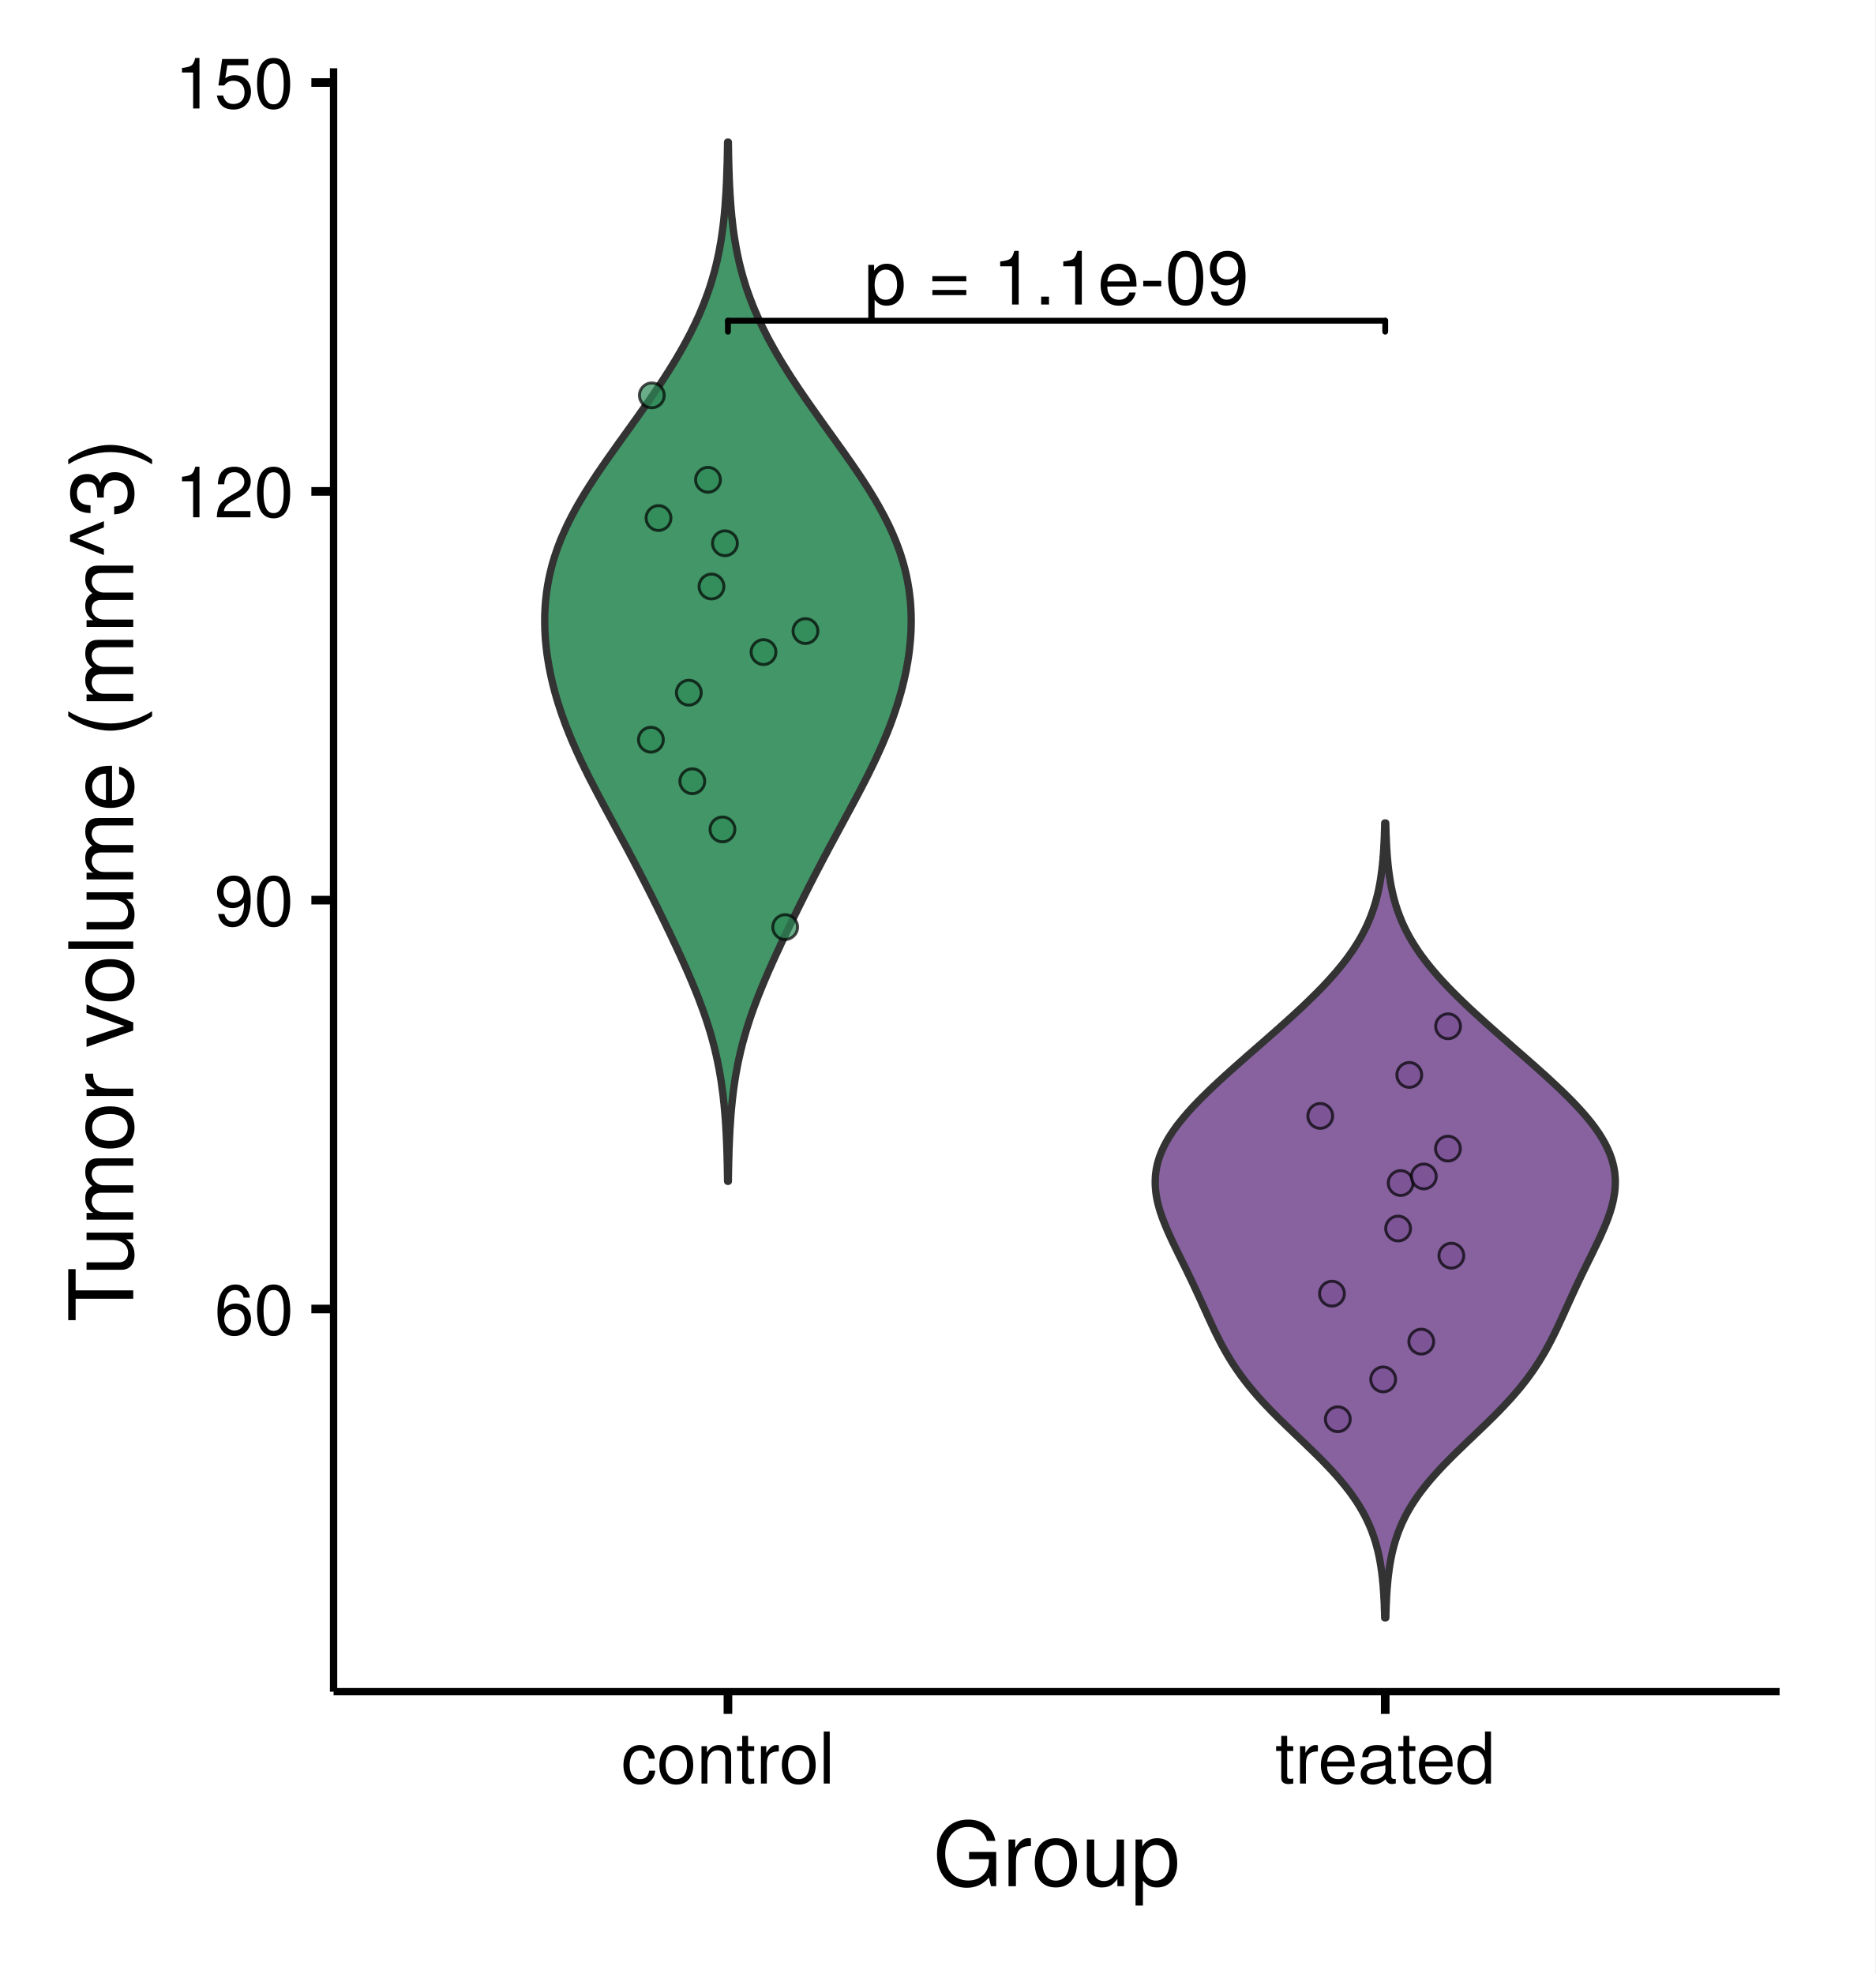
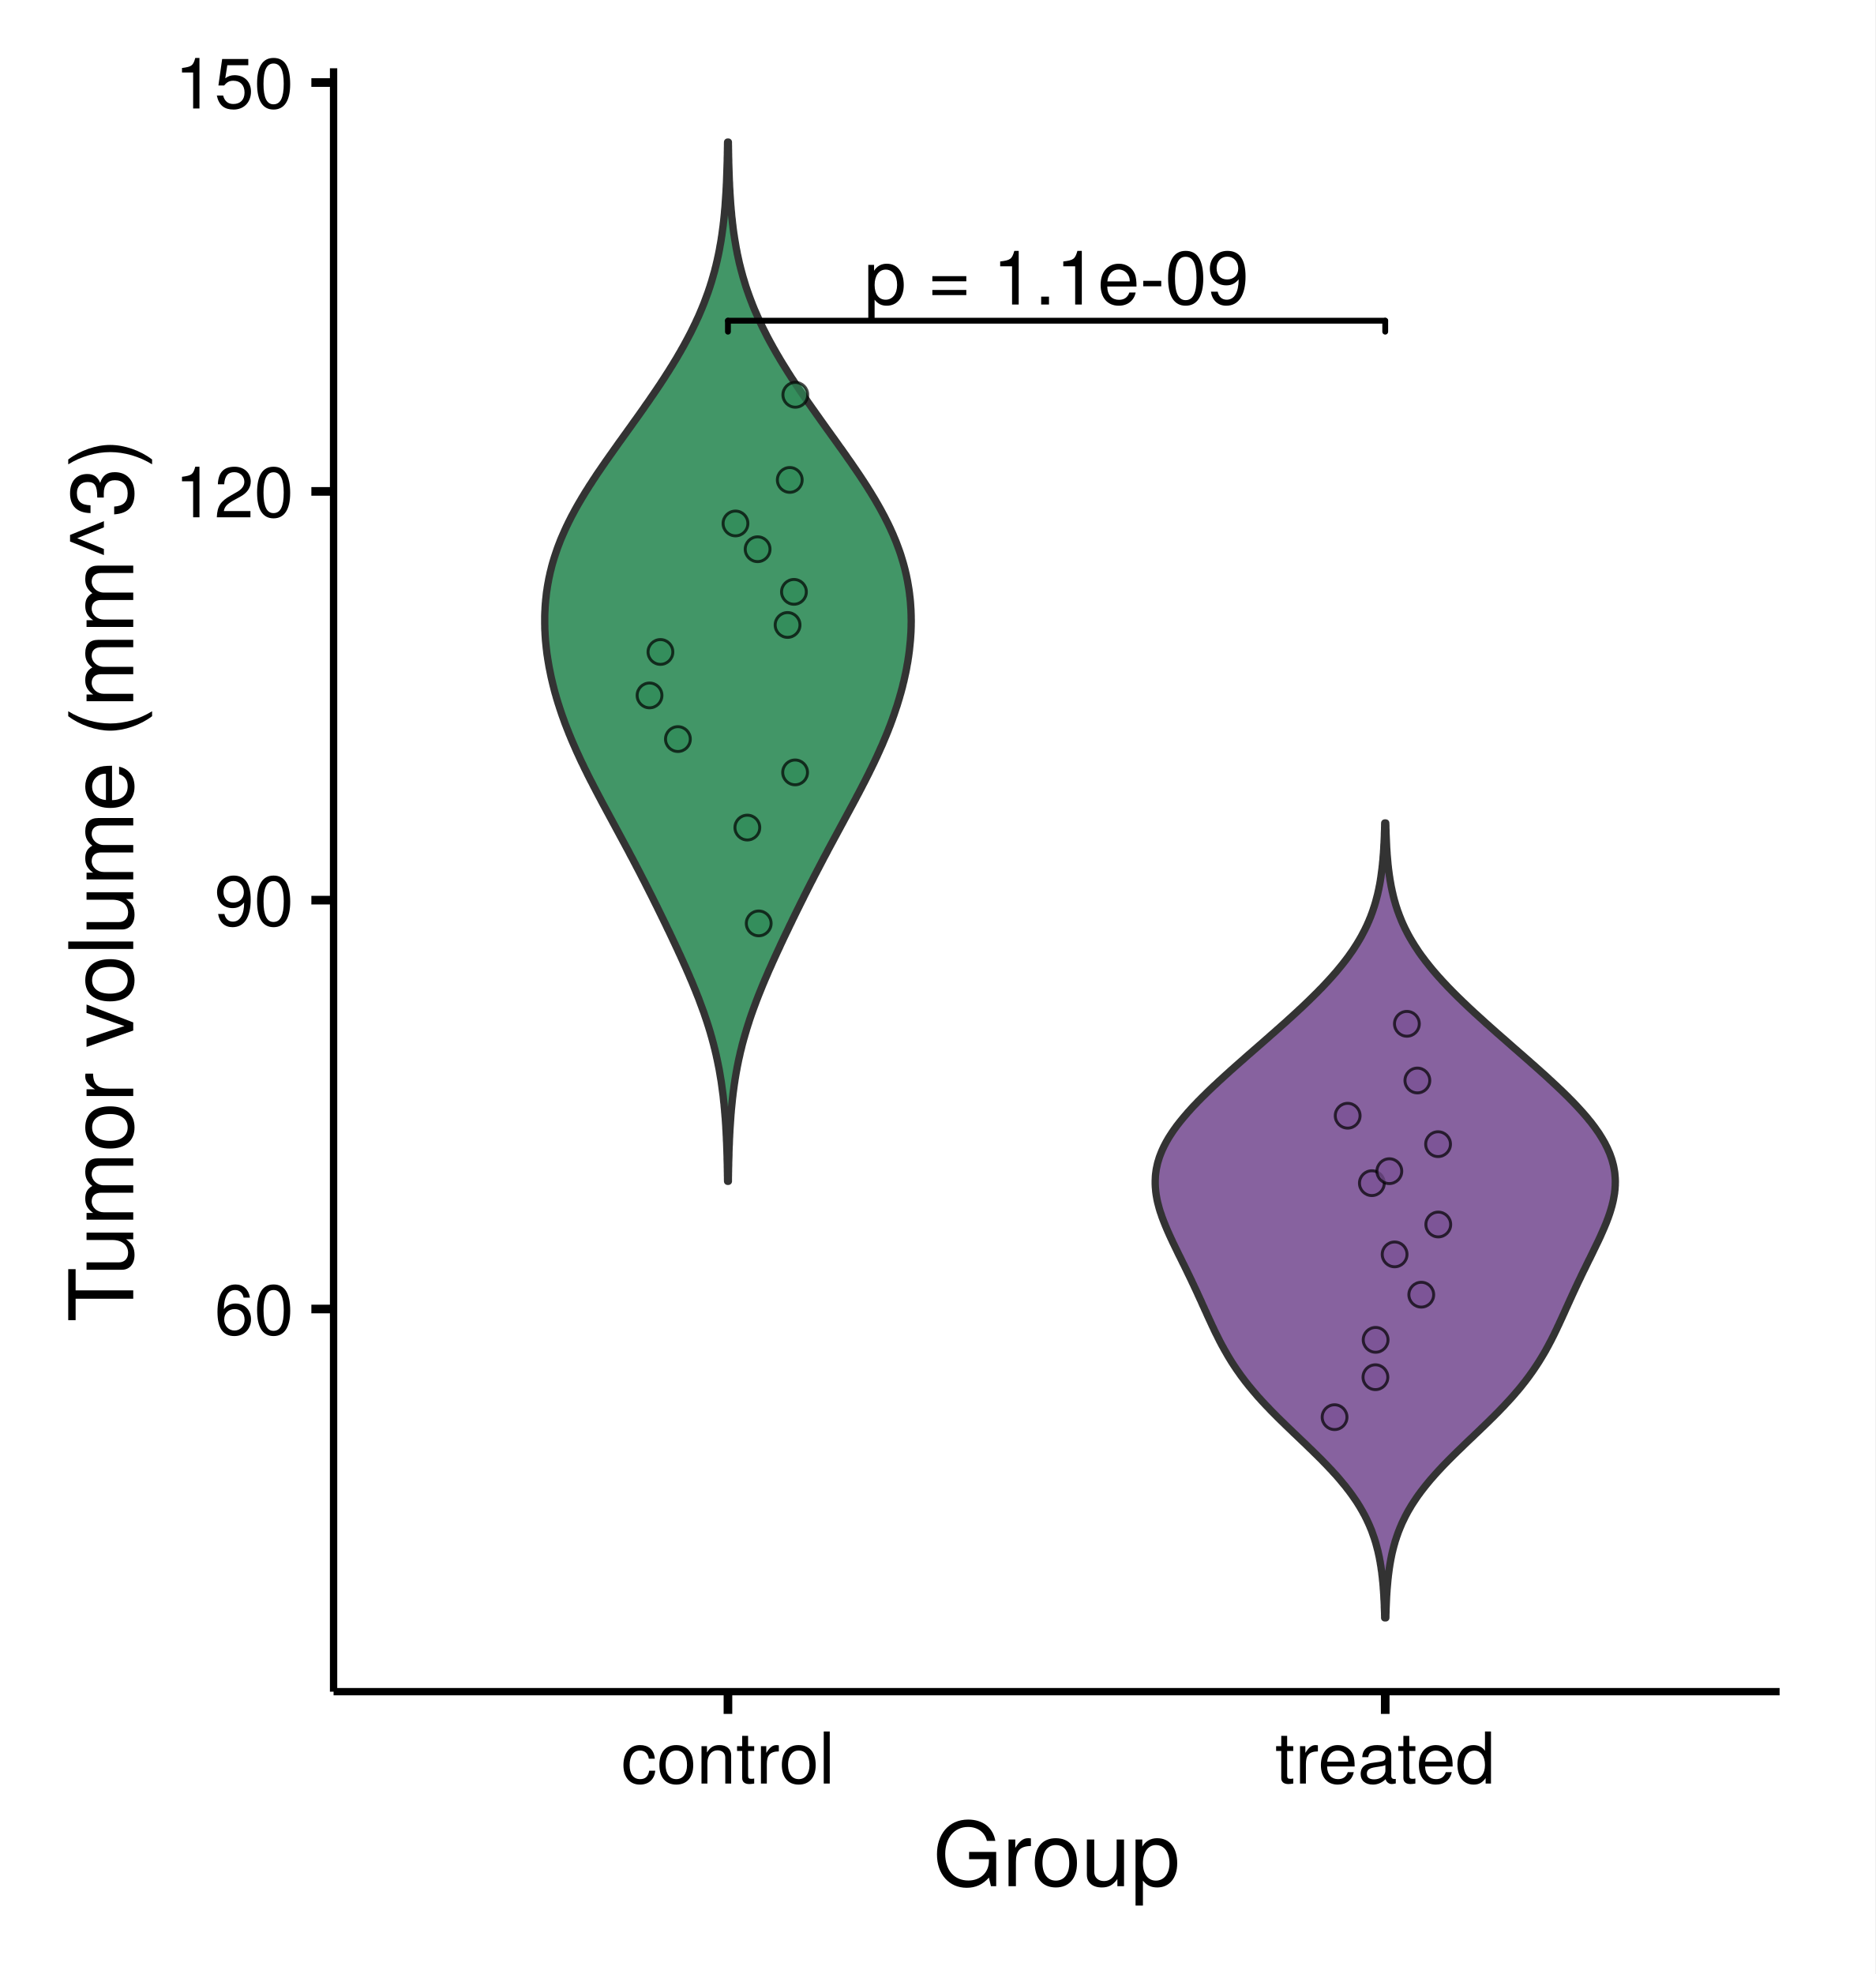
<svg xmlns="http://www.w3.org/2000/svg" class="svglite" width="273.60pt" height="288.00pt" viewBox="0 0 273.60 288.00">
  <defs>
    <style type="text/css">
    .svglite line, .svglite polyline, .svglite polygon, .svglite path, .svglite rect, .svglite circle {
      fill: none;
      stroke: #000000;
      stroke-linecap: round;
      stroke-linejoin: round;
      stroke-miterlimit: 10.00;
    }
    .svglite text {
      white-space: pre;
    }
  </style>
  </defs>
  <rect width="100%" height="100%" style="stroke: none; fill: #FFFFFF;" />
  <defs>
    <clipPath id="cpMC4wMHwyNzMuNjB8MC4wMHwyODguMDA=">
      <rect x="0.00" y="0.00" width="273.60" height="288.00" />
    </clipPath>
  </defs>
  <g clip-path="url(#cpMC4wMHwyNzMuNjB8MC4wMHwyODguMDA=)">
    <rect x="0.00" y="0.00" width="273.60" height="288.00" style="stroke-width: 1.26; stroke: #FFFFFF; fill: #FFFFFF;" />
  </g>
  <defs>
    <clipPath id="cpNDguNjd8MjU5LjY1fDkuOTZ8MjQ2Ljgx">
      <rect x="48.67" y="9.96" width="210.98" height="236.85" />
    </clipPath>
  </defs>
  <g clip-path="url(#cpNDguNjd8MjU5LjY1fDkuOTZ8MjQ2Ljgx)">
    <rect x="48.67" y="9.96" width="210.98" height="236.85" style="stroke-width: 1.26; stroke: none; fill: #FFFFFF;" />
    <polygon points="106.16,172.35 106.15,172.05 106.15,171.76 106.14,171.46 106.14,171.16 106.13,170.87 106.13,170.57 106.12,170.27 106.12,169.98 106.11,169.68 106.10,169.38 106.09,169.09 106.09,168.79 106.08,168.49 106.07,168.20 106.06,167.90 106.05,167.60 106.04,167.31 106.03,167.01 106.02,166.71 106.00,166.41 105.99,166.12 105.98,165.82 105.96,165.52 105.95,165.23 105.93,164.93 105.91,164.63 105.90,164.34 105.88,164.04 105.86,163.74 105.84,163.45 105.82,163.15 105.79,162.85 105.77,162.56 105.74,162.26 105.72,161.96 105.69,161.67 105.66,161.37 105.64,161.07 105.60,160.78 105.57,160.48 105.54,160.18 105.51,159.89 105.47,159.59 105.43,159.29 105.39,159.00 105.35,158.70 105.31,158.40 105.27,158.11 105.23,157.81 105.18,157.51 105.13,157.22 105.08,156.92 105.03,156.62 104.98,156.33 104.93,156.03 104.87,155.73 104.81,155.44 104.75,155.14 104.69,154.84 104.63,154.55 104.56,154.25 104.50,153.95 104.43,153.66 104.36,153.36 104.29,153.06 104.21,152.77 104.14,152.47 104.06,152.17 103.98,151.88 103.90,151.58 103.82,151.28 103.73,150.99 103.65,150.69 103.56,150.39 103.47,150.10 103.38,149.80 103.28,149.50 103.19,149.21 103.09,148.91 102.99,148.61 102.89,148.32 102.79,148.02 102.69,147.72 102.58,147.43 102.47,147.13 102.36,146.83 102.25,146.54 102.14,146.24 102.03,145.94 101.92,145.64 101.80,145.35 101.68,145.05 101.56,144.75 101.45,144.46 101.32,144.16 101.20,143.86 101.08,143.57 100.96,143.27 100.83,142.97 100.70,142.68 100.58,142.38 100.45,142.08 100.32,141.79 100.19,141.49 100.06,141.19 99.93,140.90 99.79,140.60 99.66,140.30 99.53,140.01 99.39,139.71 99.26,139.41 99.12,139.12 98.98,138.82 98.85,138.52 98.71,138.23 98.57,137.93 98.43,137.63 98.29,137.34 98.15,137.04 98.01,136.74 97.87,136.45 97.73,136.15 97.59,135.85 97.44,135.56 97.30,135.26 97.16,134.96 97.02,134.67 96.87,134.37 96.73,134.07 96.58,133.78 96.44,133.48 96.29,133.18 96.15,132.89 96.00,132.59 95.86,132.29 95.71,132.00 95.56,131.70 95.41,131.40 95.27,131.11 95.12,130.81 94.97,130.51 94.82,130.22 94.67,129.92 94.52,129.62 94.37,129.33 94.22,129.03 94.07,128.73 93.92,128.44 93.76,128.14 93.61,127.84 93.46,127.55 93.31,127.25 93.15,126.95 93.00,126.66 92.84,126.36 92.69,126.06 92.53,125.77 92.38,125.47 92.22,125.17 92.06,124.88 91.90,124.58 91.75,124.28 91.59,123.98 91.43,123.69 91.27,123.39 91.11,123.09 90.95,122.80 90.79,122.50 90.63,122.20 90.47,121.91 90.31,121.61 90.15,121.31 89.99,121.02 89.83,120.72 89.67,120.42 89.51,120.13 89.35,119.83 89.19,119.53 89.03,119.24 88.87,118.94 88.71,118.64 88.55,118.35 88.39,118.05 88.23,117.75 88.07,117.46 87.91,117.16 87.75,116.86 87.60,116.57 87.44,116.27 87.28,115.97 87.13,115.68 86.97,115.38 86.82,115.08 86.66,114.79 86.51,114.49 86.36,114.19 86.20,113.90 86.05,113.60 85.90,113.30 85.75,113.01 85.61,112.71 85.46,112.41 85.31,112.12 85.17,111.82 85.03,111.52 84.88,111.23 84.74,110.93 84.60,110.63 84.47,110.34 84.33,110.04 84.19,109.74 84.06,109.45 83.93,109.15 83.80,108.85 83.67,108.56 83.54,108.26 83.41,107.96 83.29,107.67 83.17,107.37 83.04,107.07 82.93,106.78 82.81,106.48 82.69,106.18 82.58,105.89 82.46,105.59 82.35,105.29 82.25,105.00 82.14,104.70 82.03,104.40 81.93,104.11 81.83,103.81 81.73,103.51 81.63,103.21 81.54,102.92 81.44,102.62 81.35,102.32 81.26,102.03 81.17,101.73 81.09,101.43 81.00,101.14 80.92,100.84 80.84,100.54 80.77,100.25 80.69,99.95 80.62,99.65 80.55,99.36 80.48,99.06 80.41,98.76 80.35,98.47 80.29,98.17 80.23,97.87 80.17,97.58 80.11,97.28 80.06,96.98 80.01,96.69 79.96,96.39 79.91,96.09 79.87,95.80 79.82,95.50 79.78,95.20 79.75,94.91 79.71,94.61 79.68,94.31 79.65,94.02 79.62,93.72 79.59,93.42 79.57,93.13 79.55,92.83 79.53,92.53 79.52,92.24 79.50,91.94 79.49,91.64 79.49,91.35 79.48,91.05 79.48,90.75 79.48,90.46 79.48,90.16 79.48,89.86 79.49,89.57 79.50,89.27 79.52,88.97 79.53,88.68 79.55,88.38 79.57,88.08 79.60,87.79 79.62,87.49 79.66,87.19 79.69,86.90 79.72,86.60 79.76,86.30 79.81,86.01 79.85,85.71 79.90,85.41 79.95,85.12 80.01,84.82 80.06,84.52 80.12,84.23 80.19,83.93 80.25,83.63 80.32,83.34 80.40,83.04 80.47,82.74 80.55,82.44 80.63,82.15 80.72,81.85 80.81,81.55 80.90,81.26 81.00,80.96 81.10,80.66 81.20,80.37 81.30,80.07 81.41,79.77 81.52,79.48 81.64,79.18 81.75,78.88 81.87,78.59 82.00,78.29 82.13,77.99 82.26,77.70 82.39,77.40 82.53,77.10 82.66,76.81 82.81,76.51 82.95,76.21 83.10,75.92 83.25,75.62 83.40,75.32 83.56,75.03 83.72,74.73 83.88,74.43 84.04,74.14 84.21,73.84 84.38,73.54 84.55,73.25 84.73,72.95 84.90,72.65 85.08,72.36 85.26,72.06 85.44,71.76 85.63,71.47 85.82,71.17 86.00,70.87 86.20,70.58 86.39,70.28 86.58,69.98 86.78,69.69 86.97,69.39 87.17,69.09 87.37,68.80 87.58,68.50 87.78,68.20 87.98,67.91 88.19,67.61 88.39,67.31 88.60,67.02 88.81,66.72 89.02,66.42 89.23,66.13 89.44,65.83 89.65,65.53 89.86,65.24 90.07,64.94 90.28,64.64 90.49,64.35 90.71,64.05 90.92,63.75 91.13,63.46 91.35,63.16 91.56,62.86 91.77,62.57 91.99,62.27 92.20,61.97 92.41,61.67 92.62,61.38 92.84,61.08 93.05,60.78 93.26,60.49 93.47,60.19 93.68,59.89 93.89,59.60 94.09,59.30 94.30,59.00 94.51,58.71 94.72,58.41 94.92,58.11 95.12,57.82 95.33,57.52 95.53,57.22 95.73,56.93 95.93,56.63 96.13,56.33 96.33,56.04 96.52,55.74 96.72,55.44 96.91,55.15 97.10,54.85 97.29,54.55 97.48,54.26 97.67,53.96 97.85,53.66 98.04,53.37 98.22,53.07 98.40,52.77 98.58,52.48 98.76,52.18 98.93,51.88 99.10,51.59 99.28,51.29 99.44,50.99 99.61,50.70 99.78,50.40 99.94,50.10 100.10,49.81 100.26,49.51 100.42,49.21 100.57,48.92 100.73,48.62 100.88,48.32 101.02,48.03 101.17,47.73 101.31,47.43 101.46,47.14 101.59,46.84 101.73,46.54 101.87,46.25 102.00,45.95 102.13,45.65 102.25,45.36 102.38,45.06 102.50,44.76 102.62,44.47 102.74,44.17 102.85,43.87 102.96,43.58 103.07,43.28 103.18,42.98 103.29,42.69 103.39,42.39 103.49,42.09 103.59,41.80 103.68,41.50 103.78,41.20 103.87,40.90 103.95,40.61 104.04,40.31 104.12,40.01 104.21,39.72 104.29,39.42 104.36,39.12 104.44,38.83 104.51,38.53 104.58,38.23 104.65,37.94 104.71,37.64 104.78,37.34 104.84,37.05 104.90,36.75 104.96,36.45 105.01,36.16 105.06,35.86 105.12,35.56 105.17,35.27 105.22,34.97 105.26,34.67 105.31,34.38 105.35,34.08 105.39,33.78 105.43,33.49 105.47,33.19 105.51,32.89 105.54,32.60 105.58,32.30 105.61,32.00 105.64,31.71 105.67,31.41 105.70,31.11 105.72,30.82 105.75,30.52 105.78,30.22 105.80,29.93 105.82,29.63 105.84,29.33 105.86,29.04 105.88,28.74 105.90,28.44 105.92,28.15 105.94,27.85 105.95,27.55 105.97,27.26 105.98,26.96 106.00,26.66 106.01,26.37 106.02,26.07 106.03,25.77 106.04,25.48 106.05,25.18 106.06,24.88 106.07,24.59 106.08,24.29 106.09,23.99 106.10,23.70 106.11,23.40 106.11,23.10 106.12,22.81 106.13,22.51 106.13,22.21 106.14,21.92 106.14,21.62 106.15,21.32 106.15,21.03 106.16,20.73 106.27,20.73 106.27,21.03 106.28,21.32 106.28,21.62 106.29,21.92 106.29,22.21 106.30,22.51 106.30,22.81 106.31,23.10 106.32,23.40 106.32,23.70 106.33,23.99 106.34,24.29 106.35,24.59 106.36,24.88 106.37,25.18 106.38,25.48 106.39,25.77 106.40,26.07 106.41,26.37 106.43,26.66 106.44,26.96 106.45,27.26 106.47,27.55 106.49,27.85 106.50,28.15 106.52,28.44 106.54,28.74 106.56,29.04 106.58,29.33 106.60,29.63 106.62,29.93 106.65,30.22 106.67,30.52 106.70,30.82 106.73,31.11 106.75,31.41 106.78,31.71 106.82,32.00 106.85,32.30 106.88,32.60 106.92,32.89 106.95,33.19 106.99,33.49 107.03,33.78 107.07,34.08 107.12,34.38 107.16,34.67 107.21,34.97 107.26,35.27 107.31,35.56 107.36,35.86 107.41,36.16 107.47,36.45 107.53,36.75 107.58,37.05 107.65,37.34 107.71,37.64 107.78,37.94 107.84,38.23 107.91,38.53 107.99,38.83 108.06,39.12 108.14,39.42 108.22,39.72 108.30,40.01 108.38,40.31 108.47,40.61 108.56,40.90 108.65,41.20 108.74,41.50 108.83,41.80 108.93,42.09 109.03,42.39 109.14,42.69 109.24,42.98 109.35,43.28 109.46,43.58 109.57,43.87 109.69,44.17 109.80,44.47 109.92,44.76 110.04,45.06 110.17,45.36 110.30,45.65 110.43,45.95 110.56,46.25 110.69,46.54 110.83,46.84 110.97,47.14 111.11,47.43 111.25,47.73 111.40,48.03 111.55,48.32 111.70,48.62 111.85,48.92 112.00,49.21 112.16,49.51 112.32,49.81 112.48,50.10 112.65,50.40 112.81,50.70 112.98,50.99 113.15,51.29 113.32,51.59 113.49,51.88 113.67,52.18 113.84,52.48 114.02,52.77 114.20,53.07 114.39,53.37 114.57,53.66 114.76,53.96 114.94,54.26 115.13,54.55 115.32,54.85 115.51,55.15 115.71,55.44 115.90,55.74 116.10,56.04 116.29,56.33 116.49,56.63 116.69,56.93 116.89,57.22 117.10,57.52 117.30,57.82 117.50,58.11 117.71,58.41 117.91,58.71 118.12,59.00 118.33,59.30 118.54,59.60 118.75,59.89 118.96,60.19 119.17,60.49 119.38,60.78 119.59,61.08 119.80,61.38 120.01,61.67 120.22,61.97 120.44,62.27 120.65,62.57 120.86,62.86 121.08,63.16 121.29,63.46 121.50,63.75 121.72,64.05 121.93,64.35 122.14,64.64 122.35,64.94 122.56,65.24 122.78,65.53 122.99,65.83 123.20,66.13 123.41,66.42 123.61,66.72 123.82,67.02 124.03,67.31 124.24,67.61 124.44,67.91 124.64,68.20 124.85,68.50 125.05,68.80 125.25,69.09 125.45,69.39 125.65,69.69 125.84,69.98 126.04,70.28 126.23,70.58 126.42,70.87 126.61,71.17 126.79,71.47 126.98,71.76 127.16,72.06 127.34,72.36 127.52,72.65 127.70,72.95 127.87,73.25 128.04,73.54 128.21,73.84 128.38,74.14 128.54,74.43 128.70,74.73 128.86,75.03 129.02,75.32 129.17,75.62 129.32,75.92 129.47,76.21 129.62,76.51 129.76,76.81 129.90,77.10 130.03,77.40 130.17,77.70 130.30,77.99 130.42,78.29 130.55,78.59 130.67,78.88 130.79,79.18 130.90,79.48 131.01,79.77 131.12,80.07 131.23,80.37 131.33,80.66 131.43,80.96 131.52,81.26 131.61,81.55 131.70,81.85 131.79,82.15 131.87,82.44 131.95,82.74 132.03,83.04 132.10,83.34 132.17,83.63 132.24,83.93 132.30,84.23 132.36,84.52 132.42,84.82 132.47,85.12 132.52,85.41 132.57,85.71 132.62,86.01 132.66,86.30 132.70,86.60 132.73,86.90 132.77,87.19 132.80,87.49 132.83,87.79 132.85,88.08 132.87,88.38 132.89,88.68 132.91,88.97 132.92,89.27 132.93,89.57 132.94,89.86 132.94,90.16 132.95,90.46 132.95,90.75 132.94,91.05 132.94,91.35 132.93,91.64 132.92,91.94 132.91,92.24 132.89,92.53 132.87,92.83 132.85,93.13 132.83,93.42 132.80,93.72 132.77,94.02 132.74,94.31 132.71,94.61 132.68,94.91 132.64,95.20 132.60,95.50 132.56,95.80 132.51,96.09 132.47,96.39 132.42,96.69 132.36,96.98 132.31,97.28 132.26,97.58 132.20,97.87 132.14,98.17 132.07,98.47 132.01,98.76 131.94,99.06 131.88,99.36 131.80,99.65 131.73,99.95 131.66,100.25 131.58,100.54 131.50,100.84 131.42,101.14 131.33,101.43 131.25,101.73 131.16,102.03 131.07,102.32 130.98,102.62 130.89,102.92 130.79,103.21 130.69,103.51 130.59,103.81 130.49,104.11 130.39,104.40 130.28,104.70 130.18,105.00 130.07,105.29 129.96,105.59 129.85,105.89 129.73,106.18 129.62,106.48 129.50,106.78 129.38,107.07 129.26,107.37 129.13,107.67 129.01,107.96 128.88,108.26 128.76,108.56 128.63,108.85 128.49,109.15 128.36,109.45 128.23,109.74 128.09,110.04 127.96,110.34 127.82,110.63 127.68,110.93 127.54,111.23 127.40,111.52 127.25,111.82 127.11,112.12 126.96,112.41 126.82,112.71 126.67,113.01 126.52,113.30 126.37,113.60 126.22,113.90 126.07,114.19 125.91,114.49 125.76,114.79 125.61,115.08 125.45,115.38 125.30,115.68 125.14,115.97 124.98,116.27 124.83,116.57 124.67,116.86 124.51,117.16 124.35,117.46 124.19,117.75 124.03,118.05 123.87,118.35 123.71,118.64 123.55,118.94 123.39,119.24 123.23,119.53 123.07,119.83 122.91,120.13 122.75,120.42 122.59,120.72 122.43,121.02 122.27,121.31 122.11,121.61 121.95,121.91 121.79,122.20 121.63,122.50 121.47,122.80 121.31,123.09 121.15,123.39 120.99,123.69 120.83,123.98 120.68,124.28 120.52,124.58 120.36,124.88 120.20,125.17 120.05,125.47 119.89,125.77 119.74,126.06 119.58,126.36 119.43,126.66 119.27,126.95 119.12,127.25 118.96,127.55 118.81,127.84 118.66,128.14 118.51,128.44 118.35,128.73 118.20,129.03 118.05,129.33 117.90,129.62 117.75,129.92 117.60,130.22 117.45,130.51 117.30,130.81 117.16,131.11 117.01,131.40 116.86,131.70 116.71,132.00 116.57,132.29 116.42,132.59 116.27,132.89 116.13,133.18 115.98,133.48 115.84,133.78 115.69,134.07 115.55,134.37 115.41,134.67 115.26,134.96 115.12,135.26 114.98,135.56 114.84,135.85 114.69,136.15 114.55,136.45 114.41,136.74 114.27,137.04 114.13,137.34 113.99,137.63 113.85,137.93 113.72,138.23 113.58,138.52 113.44,138.82 113.30,139.12 113.17,139.41 113.03,139.71 112.90,140.01 112.76,140.30 112.63,140.60 112.50,140.90 112.37,141.19 112.23,141.49 112.10,141.79 111.98,142.08 111.85,142.38 111.72,142.68 111.59,142.97 111.47,143.27 111.34,143.57 111.22,143.86 111.10,144.16 110.98,144.46 110.86,144.75 110.74,145.05 110.62,145.35 110.51,145.64 110.39,145.94 110.28,146.24 110.17,146.54 110.06,146.83 109.95,147.13 109.84,147.43 109.74,147.72 109.63,148.02 109.53,148.32 109.43,148.61 109.33,148.91 109.24,149.21 109.14,149.50 109.05,149.80 108.95,150.10 108.87,150.39 108.78,150.69 108.69,150.99 108.61,151.28 108.52,151.58 108.44,151.88 108.36,152.17 108.28,152.47 108.21,152.77 108.14,153.06 108.06,153.36 107.99,153.66 107.93,153.95 107.86,154.25 107.79,154.55 107.73,154.84 107.67,155.14 107.61,155.44 107.55,155.73 107.50,156.03 107.44,156.33 107.39,156.62 107.34,156.92 107.29,157.22 107.24,157.51 107.20,157.81 107.15,158.11 107.11,158.40 107.07,158.70 107.03,159.00 106.99,159.29 106.95,159.59 106.92,159.89 106.88,160.18 106.85,160.48 106.82,160.78 106.79,161.07 106.76,161.37 106.73,161.67 106.70,161.96 106.68,162.26 106.65,162.56 106.63,162.85 106.61,163.15 106.59,163.45 106.57,163.74 106.55,164.04 106.53,164.34 106.51,164.63 106.49,164.93 106.48,165.23 106.46,165.52 106.45,165.82 106.43,166.12 106.42,166.41 106.41,166.71 106.40,167.01 106.38,167.31 106.37,167.60 106.36,167.90 106.35,168.20 106.35,168.49 106.34,168.79 106.33,169.09 106.32,169.38 106.31,169.68 106.31,169.98 106.30,170.27 106.29,170.57 106.29,170.87 106.28,171.16 106.28,171.46 106.27,171.76 106.27,172.05 106.27,172.35 106.16,172.35 " style="stroke-width: 1.07; stroke: #333333; stroke-linecap: butt; fill: #2E8B57; fill-opacity: 0.90;" />
    <polygon points="202.03,236.04 202.03,235.82 202.02,235.59 202.02,235.36 202.01,235.14 202.00,234.91 201.99,234.68 201.98,234.46 201.98,234.23 201.97,234.00 201.96,233.77 201.95,233.55 201.93,233.32 201.92,233.09 201.91,232.87 201.90,232.64 201.88,232.41 201.87,232.19 201.85,231.96 201.83,231.73 201.82,231.50 201.80,231.28 201.78,231.05 201.76,230.82 201.73,230.60 201.71,230.37 201.69,230.14 201.66,229.92 201.63,229.69 201.61,229.46 201.58,229.24 201.54,229.01 201.51,228.78 201.48,228.55 201.44,228.33 201.40,228.10 201.37,227.87 201.32,227.65 201.28,227.42 201.24,227.19 201.19,226.97 201.14,226.74 201.09,226.51 201.04,226.28 200.98,226.06 200.92,225.83 200.86,225.60 200.80,225.38 200.74,225.15 200.67,224.92 200.60,224.70 200.53,224.47 200.45,224.24 200.37,224.02 200.29,223.79 200.21,223.56 200.13,223.33 200.04,223.11 199.94,222.88 199.85,222.65 199.75,222.43 199.65,222.20 199.54,221.97 199.44,221.75 199.33,221.52 199.21,221.29 199.10,221.06 198.97,220.84 198.85,220.61 198.72,220.38 198.59,220.16 198.46,219.93 198.32,219.70 198.18,219.48 198.04,219.25 197.89,219.02 197.74,218.80 197.58,218.57 197.42,218.34 197.26,218.11 197.10,217.89 196.93,217.66 196.76,217.43 196.58,217.21 196.41,216.98 196.23,216.75 196.04,216.53 195.85,216.30 195.66,216.07 195.47,215.84 195.28,215.62 195.08,215.39 194.88,215.16 194.67,214.94 194.46,214.71 194.26,214.48 194.04,214.26 193.83,214.03 193.61,213.80 193.39,213.57 193.17,213.35 192.95,213.12 192.73,212.89 192.50,212.67 192.27,212.44 192.04,212.21 191.81,211.99 191.58,211.76 191.35,211.53 191.11,211.31 190.88,211.08 190.64,210.85 190.41,210.62 190.17,210.40 189.93,210.17 189.69,209.94 189.46,209.72 189.22,209.49 188.98,209.26 188.74,209.04 188.51,208.81 188.27,208.58 188.03,208.35 187.80,208.13 187.56,207.90 187.33,207.67 187.10,207.45 186.86,207.22 186.63,206.99 186.40,206.77 186.18,206.54 185.95,206.31 185.73,206.09 185.50,205.86 185.28,205.63 185.07,205.40 184.85,205.18 184.63,204.95 184.42,204.72 184.21,204.50 184.00,204.27 183.80,204.04 183.59,203.82 183.39,203.59 183.20,203.36 183.00,203.13 182.81,202.91 182.62,202.68 182.43,202.45 182.24,202.23 182.06,202.00 181.88,201.77 181.70,201.55 181.53,201.32 181.36,201.09 181.19,200.87 181.02,200.64 180.86,200.41 180.70,200.18 180.54,199.96 180.38,199.73 180.23,199.50 180.08,199.28 179.93,199.05 179.78,198.82 179.64,198.60 179.50,198.37 179.36,198.14 179.22,197.91 179.09,197.69 178.96,197.46 178.83,197.23 178.70,197.01 178.57,196.78 178.45,196.55 178.32,196.33 178.20,196.10 178.08,195.87 177.96,195.65 177.85,195.42 177.73,195.19 177.62,194.96 177.51,194.74 177.39,194.51 177.28,194.28 177.17,194.06 177.07,193.83 176.96,193.60 176.85,193.38 176.75,193.15 176.64,192.92 176.54,192.69 176.43,192.47 176.33,192.24 176.22,192.01 176.12,191.79 176.02,191.56 175.92,191.33 175.81,191.11 175.71,190.88 175.61,190.65 175.50,190.43 175.40,190.20 175.30,189.97 175.20,189.74 175.09,189.52 174.99,189.29 174.88,189.06 174.78,188.84 174.68,188.61 174.57,188.38 174.47,188.16 174.36,187.93 174.25,187.70 174.15,187.47 174.04,187.25 173.93,187.02 173.83,186.79 173.72,186.57 173.61,186.34 173.50,186.11 173.39,185.89 173.28,185.66 173.17,185.43 173.06,185.20 172.95,184.98 172.84,184.75 172.73,184.52 172.61,184.30 172.50,184.07 172.39,183.84 172.28,183.62 172.17,183.39 172.05,183.16 171.94,182.94 171.83,182.71 171.72,182.48 171.61,182.25 171.50,182.03 171.39,181.80 171.28,181.57 171.17,181.35 171.06,181.12 170.96,180.89 170.85,180.67 170.75,180.44 170.64,180.21 170.54,179.98 170.44,179.76 170.34,179.53 170.24,179.30 170.15,179.08 170.05,178.85 169.96,178.62 169.87,178.40 169.78,178.17 169.69,177.94 169.61,177.72 169.52,177.49 169.45,177.26 169.37,177.03 169.29,176.81 169.22,176.58 169.15,176.35 169.09,176.13 169.03,175.90 168.97,175.67 168.91,175.45 168.86,175.22 168.81,174.99 168.77,174.76 168.73,174.54 168.69,174.31 168.66,174.08 168.63,173.86 168.61,173.63 168.59,173.40 168.57,173.18 168.56,172.95 168.55,172.72 168.55,172.50 168.55,172.27 168.56,172.04 168.57,171.81 168.58,171.59 168.60,171.36 168.63,171.13 168.66,170.91 168.69,170.68 168.73,170.45 168.78,170.23 168.83,170.00 168.88,169.77 168.94,169.54 169.01,169.32 169.08,169.09 169.15,168.86 169.23,168.64 169.32,168.41 169.41,168.18 169.50,167.96 169.60,167.73 169.71,167.50 169.81,167.28 169.93,167.05 170.05,166.82 170.17,166.59 170.30,166.37 170.43,166.14 170.57,165.91 170.71,165.69 170.86,165.46 171.01,165.23 171.16,165.01 171.32,164.78 171.49,164.55 171.65,164.32 171.82,164.10 172.00,163.87 172.18,163.64 172.36,163.42 172.55,163.19 172.74,162.96 172.93,162.74 173.13,162.51 173.32,162.28 173.53,162.06 173.73,161.83 173.94,161.60 174.15,161.37 174.37,161.15 174.59,160.92 174.80,160.69 175.03,160.47 175.25,160.24 175.48,160.01 175.71,159.79 175.94,159.56 176.17,159.33 176.41,159.10 176.64,158.88 176.88,158.65 177.12,158.42 177.37,158.20 177.61,157.97 177.85,157.74 178.10,157.52 178.35,157.29 178.60,157.06 178.85,156.83 179.10,156.61 179.35,156.38 179.60,156.15 179.86,155.93 180.11,155.70 180.37,155.47 180.62,155.25 180.88,155.02 181.14,154.79 181.40,154.57 181.65,154.34 181.91,154.11 182.17,153.88 182.43,153.66 182.69,153.43 182.95,153.20 183.21,152.98 183.47,152.75 183.73,152.52 183.99,152.30 184.25,152.07 184.51,151.84 184.77,151.61 185.03,151.39 185.28,151.16 185.54,150.93 185.80,150.71 186.06,150.48 186.31,150.25 186.57,150.03 186.82,149.80 187.08,149.57 187.33,149.35 187.59,149.12 187.84,148.89 188.09,148.66 188.34,148.44 188.59,148.21 188.84,147.98 189.08,147.76 189.33,147.53 189.57,147.30 189.82,147.08 190.06,146.85 190.30,146.62 190.54,146.39 190.77,146.17 191.01,145.94 191.24,145.71 191.47,145.49 191.70,145.26 191.93,145.03 192.16,144.81 192.38,144.58 192.60,144.35 192.83,144.13 193.04,143.90 193.26,143.67 193.47,143.44 193.68,143.22 193.89,142.99 194.10,142.76 194.30,142.54 194.50,142.31 194.70,142.08 194.90,141.86 195.09,141.63 195.28,141.40 195.47,141.17 195.65,140.95 195.84,140.72 196.02,140.49 196.19,140.27 196.37,140.04 196.54,139.81 196.71,139.59 196.87,139.36 197.03,139.13 197.19,138.91 197.35,138.68 197.50,138.45 197.65,138.22 197.79,138.00 197.94,137.77 198.08,137.54 198.21,137.32 198.35,137.09 198.48,136.86 198.61,136.64 198.73,136.41 198.85,136.18 198.97,135.95 199.09,135.73 199.20,135.50 199.31,135.27 199.42,135.05 199.52,134.82 199.62,134.59 199.72,134.37 199.81,134.14 199.91,133.91 200.00,133.69 200.08,133.46 200.17,133.23 200.25,133.00 200.33,132.78 200.40,132.55 200.48,132.32 200.55,132.10 200.62,131.87 200.69,131.64 200.75,131.42 200.81,131.19 200.87,130.96 200.93,130.73 200.99,130.51 201.04,130.28 201.09,130.05 201.14,129.83 201.19,129.60 201.23,129.37 201.28,129.15 201.32,128.92 201.36,128.69 201.40,128.47 201.43,128.24 201.47,128.01 201.50,127.78 201.53,127.56 201.56,127.33 201.59,127.10 201.62,126.88 201.65,126.65 201.67,126.42 201.70,126.20 201.72,125.97 201.74,125.74 201.77,125.51 201.79,125.29 201.80,125.06 201.82,124.83 201.84,124.61 201.86,124.38 201.87,124.15 201.89,123.93 201.90,123.70 201.91,123.47 201.92,123.24 201.94,123.02 201.95,122.79 201.96,122.56 201.97,122.34 201.98,122.11 201.99,121.88 201.99,121.66 202.00,121.43 202.01,121.20 202.02,120.98 202.02,120.75 202.03,120.52 202.03,120.29 202.04,120.07 202.18,120.07 202.19,120.29 202.20,120.52 202.20,120.75 202.21,120.98 202.22,121.20 202.22,121.43 202.23,121.66 202.24,121.88 202.25,122.11 202.26,122.34 202.27,122.56 202.28,122.79 202.29,123.02 202.30,123.24 202.31,123.47 202.32,123.70 202.34,123.93 202.35,124.15 202.37,124.38 202.38,124.61 202.40,124.83 202.42,125.06 202.44,125.29 202.46,125.51 202.48,125.74 202.50,125.97 202.52,126.20 202.55,126.42 202.57,126.65 202.60,126.88 202.63,127.10 202.66,127.33 202.69,127.56 202.72,127.78 202.76,128.01 202.79,128.24 202.83,128.47 202.87,128.69 202.91,128.92 202.95,129.15 202.99,129.37 203.04,129.60 203.09,129.83 203.13,130.05 203.19,130.28 203.24,130.51 203.29,130.73 203.35,130.96 203.41,131.19 203.47,131.42 203.54,131.64 203.60,131.87 203.67,132.10 203.74,132.32 203.82,132.55 203.89,132.78 203.97,133.00 204.06,133.23 204.14,133.46 204.23,133.69 204.32,133.91 204.41,134.14 204.50,134.37 204.60,134.59 204.70,134.82 204.81,135.05 204.91,135.27 205.02,135.50 205.14,135.73 205.25,135.95 205.37,136.18 205.49,136.41 205.62,136.64 205.74,136.86 205.88,137.09 206.01,137.32 206.15,137.54 206.29,137.77 206.43,138.00 206.58,138.22 206.73,138.45 206.88,138.68 207.03,138.91 207.19,139.13 207.35,139.36 207.52,139.59 207.69,139.81 207.86,140.04 208.03,140.27 208.21,140.49 208.39,140.72 208.57,140.95 208.75,141.17 208.94,141.40 209.13,141.63 209.33,141.86 209.52,142.08 209.72,142.31 209.92,142.54 210.13,142.76 210.33,142.99 210.54,143.22 210.75,143.44 210.97,143.67 211.18,143.90 211.40,144.13 211.62,144.35 211.84,144.58 212.07,144.81 212.29,145.03 212.52,145.26 212.75,145.49 212.98,145.71 213.22,145.94 213.45,146.17 213.69,146.39 213.93,146.62 214.17,146.85 214.41,147.08 214.65,147.30 214.90,147.53 215.14,147.76 215.39,147.98 215.64,148.21 215.89,148.44 216.14,148.66 216.39,148.89 216.64,149.12 216.89,149.35 217.15,149.57 217.40,149.80 217.66,150.03 217.91,150.25 218.17,150.48 218.42,150.71 218.68,150.93 218.94,151.16 219.20,151.39 219.46,151.61 219.72,151.84 219.98,152.07 220.24,152.30 220.49,152.52 220.75,152.75 221.01,152.98 221.27,153.20 221.53,153.43 221.79,153.66 222.05,153.88 222.31,154.11 222.57,154.34 222.83,154.57 223.09,154.79 223.34,155.02 223.60,155.25 223.86,155.47 224.11,155.70 224.37,155.93 224.62,156.15 224.87,156.38 225.13,156.61 225.38,156.83 225.63,157.06 225.88,157.29 226.12,157.52 226.37,157.74 226.61,157.97 226.86,158.20 227.10,158.42 227.34,158.65 227.58,158.88 227.82,159.10 228.05,159.33 228.29,159.56 228.52,159.79 228.75,160.01 228.97,160.24 229.20,160.47 229.42,160.69 229.64,160.92 229.86,161.15 230.07,161.37 230.28,161.60 230.49,161.83 230.70,162.06 230.90,162.28 231.10,162.51 231.30,162.74 231.49,162.96 231.68,163.19 231.86,163.42 232.05,163.64 232.23,163.87 232.40,164.10 232.57,164.32 232.74,164.55 232.90,164.78 233.06,165.01 233.22,165.23 233.37,165.46 233.51,165.69 233.65,165.91 233.79,166.14 233.92,166.37 234.05,166.59 234.18,166.82 234.29,167.05 234.41,167.28 234.52,167.50 234.62,167.73 234.72,167.96 234.82,168.18 234.91,168.41 234.99,168.64 235.07,168.86 235.15,169.09 235.22,169.32 235.28,169.54 235.34,169.77 235.40,170.00 235.45,170.23 235.49,170.45 235.53,170.68 235.57,170.91 235.60,171.13 235.62,171.36 235.64,171.59 235.66,171.81 235.67,172.04 235.68,172.27 235.68,172.50 235.67,172.72 235.67,172.95 235.65,173.18 235.64,173.40 235.62,173.63 235.59,173.86 235.57,174.08 235.53,174.31 235.49,174.54 235.45,174.76 235.41,174.99 235.36,175.22 235.31,175.45 235.25,175.67 235.20,175.90 235.13,176.13 235.07,176.35 235.00,176.58 234.93,176.81 234.86,177.03 234.78,177.26 234.70,177.49 234.62,177.72 234.53,177.94 234.45,178.17 234.36,178.40 234.27,178.62 234.17,178.85 234.08,179.08 233.98,179.30 233.88,179.53 233.78,179.76 233.68,179.98 233.58,180.21 233.48,180.44 233.37,180.67 233.27,180.89 233.16,181.12 233.05,181.35 232.94,181.57 232.83,181.80 232.72,182.03 232.61,182.25 232.50,182.48 232.39,182.71 232.28,182.94 232.17,183.16 232.06,183.39 231.95,183.62 231.83,183.84 231.72,184.07 231.61,184.30 231.50,184.52 231.39,184.75 231.28,184.98 231.17,185.20 231.05,185.43 230.94,185.66 230.83,185.89 230.72,186.11 230.62,186.34 230.51,186.57 230.40,186.79 230.29,187.02 230.18,187.25 230.08,187.47 229.97,187.70 229.86,187.93 229.76,188.16 229.65,188.38 229.55,188.61 229.44,188.84 229.34,189.06 229.24,189.29 229.13,189.52 229.03,189.74 228.93,189.97 228.82,190.20 228.72,190.43 228.62,190.65 228.51,190.88 228.41,191.11 228.31,191.33 228.21,191.56 228.10,191.79 228.00,192.01 227.90,192.24 227.79,192.47 227.69,192.69 227.58,192.92 227.48,193.15 227.37,193.38 227.26,193.60 227.16,193.83 227.05,194.06 226.94,194.28 226.83,194.51 226.72,194.74 226.61,194.96 226.49,195.19 226.38,195.42 226.26,195.65 226.14,195.87 226.02,196.10 225.90,196.33 225.78,196.55 225.65,196.78 225.53,197.01 225.40,197.23 225.27,197.46 225.13,197.69 225.00,197.91 224.86,198.14 224.72,198.37 224.58,198.60 224.44,198.82 224.29,199.05 224.14,199.28 223.99,199.50 223.84,199.73 223.68,199.96 223.53,200.18 223.36,200.41 223.20,200.64 223.03,200.87 222.87,201.09 222.69,201.32 222.52,201.55 222.34,201.77 222.16,202.00 221.98,202.23 221.80,202.45 221.61,202.68 221.42,202.91 221.22,203.13 221.03,203.36 220.83,203.59 220.63,203.82 220.43,204.04 220.22,204.27 220.01,204.50 219.80,204.72 219.59,204.95 219.38,205.18 219.16,205.40 218.94,205.63 218.72,205.86 218.50,206.09 218.27,206.31 218.05,206.54 217.82,206.77 217.59,206.99 217.36,207.22 217.13,207.45 216.90,207.67 216.66,207.90 216.43,208.13 216.19,208.35 215.96,208.58 215.72,208.81 215.48,209.04 215.24,209.26 215.01,209.49 214.77,209.72 214.53,209.94 214.29,210.17 214.05,210.40 213.82,210.62 213.58,210.85 213.35,211.08 213.11,211.31 212.88,211.53 212.64,211.76 212.41,211.99 212.18,212.21 211.95,212.44 211.72,212.67 211.50,212.89 211.27,213.12 211.05,213.35 210.83,213.57 210.61,213.80 210.39,214.03 210.18,214.26 209.97,214.48 209.76,214.71 209.55,214.94 209.35,215.16 209.15,215.39 208.95,215.62 208.75,215.84 208.56,216.07 208.37,216.30 208.18,216.53 208.00,216.75 207.82,216.98 207.64,217.21 207.47,217.43 207.29,217.66 207.13,217.89 206.96,218.11 206.80,218.34 206.64,218.57 206.49,218.80 206.34,219.02 206.19,219.25 206.04,219.48 205.90,219.70 205.77,219.93 205.63,220.16 205.50,220.38 205.37,220.61 205.25,220.84 205.13,221.06 205.01,221.29 204.90,221.52 204.79,221.75 204.68,221.97 204.57,222.20 204.47,222.43 204.38,222.65 204.28,222.88 204.19,223.11 204.10,223.33 204.01,223.56 203.93,223.79 203.85,224.02 203.77,224.24 203.70,224.47 203.62,224.70 203.55,224.92 203.49,225.15 203.42,225.38 203.36,225.60 203.30,225.83 203.24,226.06 203.19,226.28 203.13,226.51 203.08,226.74 203.03,226.97 202.99,227.19 202.94,227.42 202.90,227.65 202.86,227.87 202.82,228.10 202.78,228.33 202.75,228.55 202.71,228.78 202.68,229.01 202.65,229.24 202.62,229.46 202.59,229.69 202.56,229.92 202.54,230.14 202.51,230.37 202.49,230.60 202.47,230.82 202.45,231.05 202.43,231.28 202.41,231.50 202.39,231.73 202.37,231.96 202.36,232.19 202.34,232.41 202.33,232.64 202.31,232.87 202.30,233.09 202.29,233.32 202.28,233.55 202.27,233.77 202.26,234.00 202.25,234.23 202.24,234.46 202.23,234.68 202.22,234.91 202.22,235.14 202.21,235.36 202.20,235.59 202.20,235.82 202.19,236.04 202.03,236.04 " style="stroke-width: 1.07; stroke: #333333; stroke-linecap: butt; fill: #7A5195; fill-opacity: 0.90;" />
-     <circle cx="94.97" cy="107.92" r="1.81" style="stroke-width: 0.43; stroke: #000000; stroke-opacity: 0.70; fill: #2E8B57; fill-opacity: 0.70;" />
-     <circle cx="96.08" cy="75.58" r="1.81" style="stroke-width: 0.43; stroke: #000000; stroke-opacity: 0.70; fill: #2E8B57; fill-opacity: 0.70;" />
-     <circle cx="105.41" cy="121.01" r="1.81" style="stroke-width: 0.43; stroke: #000000; stroke-opacity: 0.70; fill: #2E8B57; fill-opacity: 0.70;" />
-     <circle cx="117.52" cy="92.07" r="1.81" style="stroke-width: 0.43; stroke: #000000; stroke-opacity: 0.70; fill: #2E8B57; fill-opacity: 0.70;" />
-     <circle cx="95.10" cy="57.68" r="1.81" style="stroke-width: 0.43; stroke: #000000; stroke-opacity: 0.70; fill: #2E8B57; fill-opacity: 0.70;" />
-     <circle cx="114.56" cy="135.26" r="1.81" style="stroke-width: 0.43; stroke: #000000; stroke-opacity: 0.70; fill: #2E8B57; fill-opacity: 0.70;" />
-     <circle cx="100.50" cy="101.06" r="1.81" style="stroke-width: 0.43; stroke: #000000; stroke-opacity: 0.70; fill: #2E8B57; fill-opacity: 0.70;" />
-     <circle cx="103.81" cy="85.57" r="1.81" style="stroke-width: 0.43; stroke: #000000; stroke-opacity: 0.70; fill: #2E8B57; fill-opacity: 0.70;" />
-     <circle cx="101.01" cy="113.98" r="1.81" style="stroke-width: 0.43; stroke: #000000; stroke-opacity: 0.70; fill: #2E8B57; fill-opacity: 0.70;" />
-     <circle cx="103.30" cy="70.00" r="1.81" style="stroke-width: 0.43; stroke: #000000; stroke-opacity: 0.70; fill: #2E8B57; fill-opacity: 0.70;" />
-     <circle cx="111.40" cy="95.14" r="1.81" style="stroke-width: 0.43; stroke: #000000; stroke-opacity: 0.70; fill: #2E8B57; fill-opacity: 0.70;" />
-     <circle cx="105.77" cy="79.26" r="1.81" style="stroke-width: 0.43; stroke: #000000; stroke-opacity: 0.70; fill: #2E8B57; fill-opacity: 0.70;" />
-     <circle cx="211.26" cy="167.58" r="1.81" style="stroke-width: 0.43; stroke: #000000; stroke-opacity: 0.70; fill: #7A5195; fill-opacity: 0.70;" />
-     <circle cx="211.76" cy="183.20" r="1.81" style="stroke-width: 0.43; stroke: #000000; stroke-opacity: 0.70; fill: #7A5195; fill-opacity: 0.70;" />
-     <circle cx="211.28" cy="149.73" r="1.81" style="stroke-width: 0.43; stroke: #000000; stroke-opacity: 0.70; fill: #7A5195; fill-opacity: 0.70;" />
-     <circle cx="207.37" cy="195.74" r="1.81" style="stroke-width: 0.43; stroke: #000000; stroke-opacity: 0.70; fill: #7A5195; fill-opacity: 0.70;" />
-     <circle cx="204.36" cy="172.60" r="1.81" style="stroke-width: 0.43; stroke: #000000; stroke-opacity: 0.70; fill: #7A5195; fill-opacity: 0.70;" />
-     <circle cx="205.62" cy="156.83" r="1.81" style="stroke-width: 0.43; stroke: #000000; stroke-opacity: 0.70; fill: #7A5195; fill-opacity: 0.70;" />
-     <circle cx="195.19" cy="207.06" r="1.81" style="stroke-width: 0.43; stroke: #000000; stroke-opacity: 0.70; fill: #7A5195; fill-opacity: 0.70;" />
-     <circle cx="203.99" cy="179.24" r="1.81" style="stroke-width: 0.43; stroke: #000000; stroke-opacity: 0.70; fill: #7A5195; fill-opacity: 0.70;" />
-     <circle cx="192.63" cy="162.81" r="1.81" style="stroke-width: 0.43; stroke: #000000; stroke-opacity: 0.70; fill: #7A5195; fill-opacity: 0.70;" />
-     <circle cx="194.34" cy="188.74" r="1.81" style="stroke-width: 0.43; stroke: #000000; stroke-opacity: 0.70; fill: #7A5195; fill-opacity: 0.70;" />
-     <circle cx="207.74" cy="171.64" r="1.81" style="stroke-width: 0.43; stroke: #000000; stroke-opacity: 0.70; fill: #7A5195; fill-opacity: 0.70;" />
-     <circle cx="201.81" cy="201.25" r="1.81" style="stroke-width: 0.43; stroke: #000000; stroke-opacity: 0.70; fill: #7A5195; fill-opacity: 0.70;" />
+     <circle cx="98.91" cy="107.83" r="1.81" style="stroke-width: 0.43; stroke: #000000; stroke-opacity: 0.70; fill: #2E8B57; fill-opacity: 0.70;" />
+     <circle cx="107.31" cy="76.37" r="1.81" style="stroke-width: 0.43; stroke: #000000; stroke-opacity: 0.70; fill: #2E8B57; fill-opacity: 0.70;" />
+     <circle cx="109.04" cy="120.74" r="1.81" style="stroke-width: 0.43; stroke: #000000; stroke-opacity: 0.70; fill: #2E8B57; fill-opacity: 0.70;" />
+     <circle cx="114.91" cy="91.18" r="1.81" style="stroke-width: 0.43; stroke: #000000; stroke-opacity: 0.70; fill: #2E8B57; fill-opacity: 0.70;" />
+     <circle cx="116.04" cy="57.60" r="1.81" style="stroke-width: 0.43; stroke: #000000; stroke-opacity: 0.70; fill: #2E8B57; fill-opacity: 0.70;" />
+     <circle cx="110.70" cy="134.72" r="1.81" style="stroke-width: 0.43; stroke: #000000; stroke-opacity: 0.70; fill: #2E8B57; fill-opacity: 0.70;" />
+     <circle cx="94.77" cy="101.46" r="1.81" style="stroke-width: 0.43; stroke: #000000; stroke-opacity: 0.70; fill: #2E8B57; fill-opacity: 0.70;" />
+     <circle cx="115.84" cy="86.35" r="1.81" style="stroke-width: 0.43; stroke: #000000; stroke-opacity: 0.70; fill: #2E8B57; fill-opacity: 0.70;" />
+     <circle cx="116.01" cy="112.69" r="1.81" style="stroke-width: 0.43; stroke: #000000; stroke-opacity: 0.70; fill: #2E8B57; fill-opacity: 0.70;" />
+     <circle cx="115.23" cy="70.02" r="1.81" style="stroke-width: 0.43; stroke: #000000; stroke-opacity: 0.70; fill: #2E8B57; fill-opacity: 0.70;" />
+     <circle cx="96.36" cy="95.12" r="1.81" style="stroke-width: 0.43; stroke: #000000; stroke-opacity: 0.70; fill: #2E8B57; fill-opacity: 0.70;" />
+     <circle cx="110.54" cy="80.13" r="1.81" style="stroke-width: 0.43; stroke: #000000; stroke-opacity: 0.70; fill: #2E8B57; fill-opacity: 0.70;" />
+     <circle cx="209.82" cy="166.93" r="1.81" style="stroke-width: 0.43; stroke: #000000; stroke-opacity: 0.70; fill: #7A5195; fill-opacity: 0.70;" />
+     <circle cx="203.48" cy="183.01" r="1.81" style="stroke-width: 0.43; stroke: #000000; stroke-opacity: 0.70; fill: #7A5195; fill-opacity: 0.70;" />
+     <circle cx="205.27" cy="149.37" r="1.81" style="stroke-width: 0.43; stroke: #000000; stroke-opacity: 0.70; fill: #7A5195; fill-opacity: 0.70;" />
+     <circle cx="200.71" cy="195.48" r="1.81" style="stroke-width: 0.43; stroke: #000000; stroke-opacity: 0.70; fill: #7A5195; fill-opacity: 0.70;" />
+     <circle cx="200.16" cy="172.62" r="1.81" style="stroke-width: 0.43; stroke: #000000; stroke-opacity: 0.70; fill: #7A5195; fill-opacity: 0.70;" />
+     <circle cx="206.80" cy="157.64" r="1.81" style="stroke-width: 0.43; stroke: #000000; stroke-opacity: 0.70; fill: #7A5195; fill-opacity: 0.70;" />
+     <circle cx="194.72" cy="206.76" r="1.81" style="stroke-width: 0.43; stroke: #000000; stroke-opacity: 0.70; fill: #7A5195; fill-opacity: 0.70;" />
+     <circle cx="209.85" cy="178.65" r="1.81" style="stroke-width: 0.43; stroke: #000000; stroke-opacity: 0.70; fill: #7A5195; fill-opacity: 0.70;" />
+     <circle cx="196.63" cy="162.78" r="1.81" style="stroke-width: 0.43; stroke: #000000; stroke-opacity: 0.70; fill: #7A5195; fill-opacity: 0.70;" />
+     <circle cx="207.37" cy="188.89" r="1.81" style="stroke-width: 0.43; stroke: #000000; stroke-opacity: 0.70; fill: #7A5195; fill-opacity: 0.70;" />
+     <circle cx="202.71" cy="170.87" r="1.81" style="stroke-width: 0.43; stroke: #000000; stroke-opacity: 0.70; fill: #7A5195; fill-opacity: 0.70;" />
+     <circle cx="200.68" cy="200.93" r="1.81" style="stroke-width: 0.43; stroke: #000000; stroke-opacity: 0.70; fill: #7A5195; fill-opacity: 0.70;" />
    <text x="154.16" y="44.43" text-anchor="middle" style="font-size: 11.04px; font-weight: 0; font-family: &quot;TeX Gyre Heros&quot;;" textLength="56.12px" lengthAdjust="spacingAndGlyphs">p = 1.1e-09</text>
    <line x1="106.21" y1="48.39" x2="106.21" y2="46.79" style="stroke-width: 0.85;" />
    <line x1="106.21" y1="46.79" x2="202.11" y2="46.79" style="stroke-width: 0.85;" />
    <line x1="202.11" y1="46.79" x2="202.11" y2="48.39" style="stroke-width: 0.85;" />
  </g>
  <g clip-path="url(#cpMC4wMHwyNzMuNjB8MC4wMHwyODguMDA=)">
    <polyline points="48.67,246.81 48.67,9.96 " style="stroke-width: 1.07; stroke-linecap: butt;" />
    <text x="42.84" y="194.77" text-anchor="end" style="font-size: 10.40px; font-weight: 0; font-family: &quot;TeX Gyre Heros&quot;;" textLength="11.55px" lengthAdjust="spacingAndGlyphs">60</text>
    <text x="42.84" y="135.12" text-anchor="end" style="font-size: 10.40px; font-weight: 0; font-family: &quot;TeX Gyre Heros&quot;;" textLength="11.55px" lengthAdjust="spacingAndGlyphs">90</text>
    <text x="42.84" y="75.47" text-anchor="end" style="font-size: 10.40px; font-weight: 0; font-family: &quot;TeX Gyre Heros&quot;;" textLength="17.32px" lengthAdjust="spacingAndGlyphs">120</text>
    <text x="42.84" y="15.83" text-anchor="end" style="font-size: 10.40px; font-weight: 0; font-family: &quot;TeX Gyre Heros&quot;;" textLength="17.32px" lengthAdjust="spacingAndGlyphs">150</text>
    <polyline points="45.43,190.98 48.67,190.98 " style="stroke-width: 1.26; stroke-linecap: butt;" />
    <polyline points="45.43,131.33 48.67,131.33 " style="stroke-width: 1.26; stroke-linecap: butt;" />
    <polyline points="45.43,71.69 48.67,71.69 " style="stroke-width: 1.26; stroke-linecap: butt;" />
    <polyline points="45.43,12.04 48.67,12.04 " style="stroke-width: 1.26; stroke-linecap: butt;" />
    <polyline points="48.67,246.81 259.65,246.81 " style="stroke-width: 1.07; stroke-linecap: butt;" />
    <polyline points="106.21,250.05 106.21,246.81 " style="stroke-width: 1.26; stroke-linecap: butt;" />
    <polyline points="202.11,250.05 202.11,246.81 " style="stroke-width: 1.26; stroke-linecap: butt;" />
    <text x="106.21" y="260.21" text-anchor="middle" style="font-size: 10.40px; font-weight: 0; font-family: &quot;TeX Gyre Heros&quot;;" textLength="31.18px" lengthAdjust="spacingAndGlyphs">control</text>
    <text x="202.11" y="260.21" text-anchor="middle" style="font-size: 10.40px; font-weight: 0; font-family: &quot;TeX Gyre Heros&quot;;" textLength="32.34px" lengthAdjust="spacingAndGlyphs">treated</text>
    <text x="154.16" y="275.19" text-anchor="middle" style="font-size: 13.00px; font-weight: 0; font-family: &quot;TeX Gyre Heros&quot;;" textLength="36.13px" lengthAdjust="spacingAndGlyphs">Group</text>
    <text transform="translate(19.44,128.39) rotate(-90)" text-anchor="middle" style="font-size: 13.00px; font-weight: 0; font-family: &quot;TeX Gyre Heros&quot;;" textLength="130.33px" lengthAdjust="spacingAndGlyphs">Tumor volume (mm^3)</text>
  </g>
</svg>
